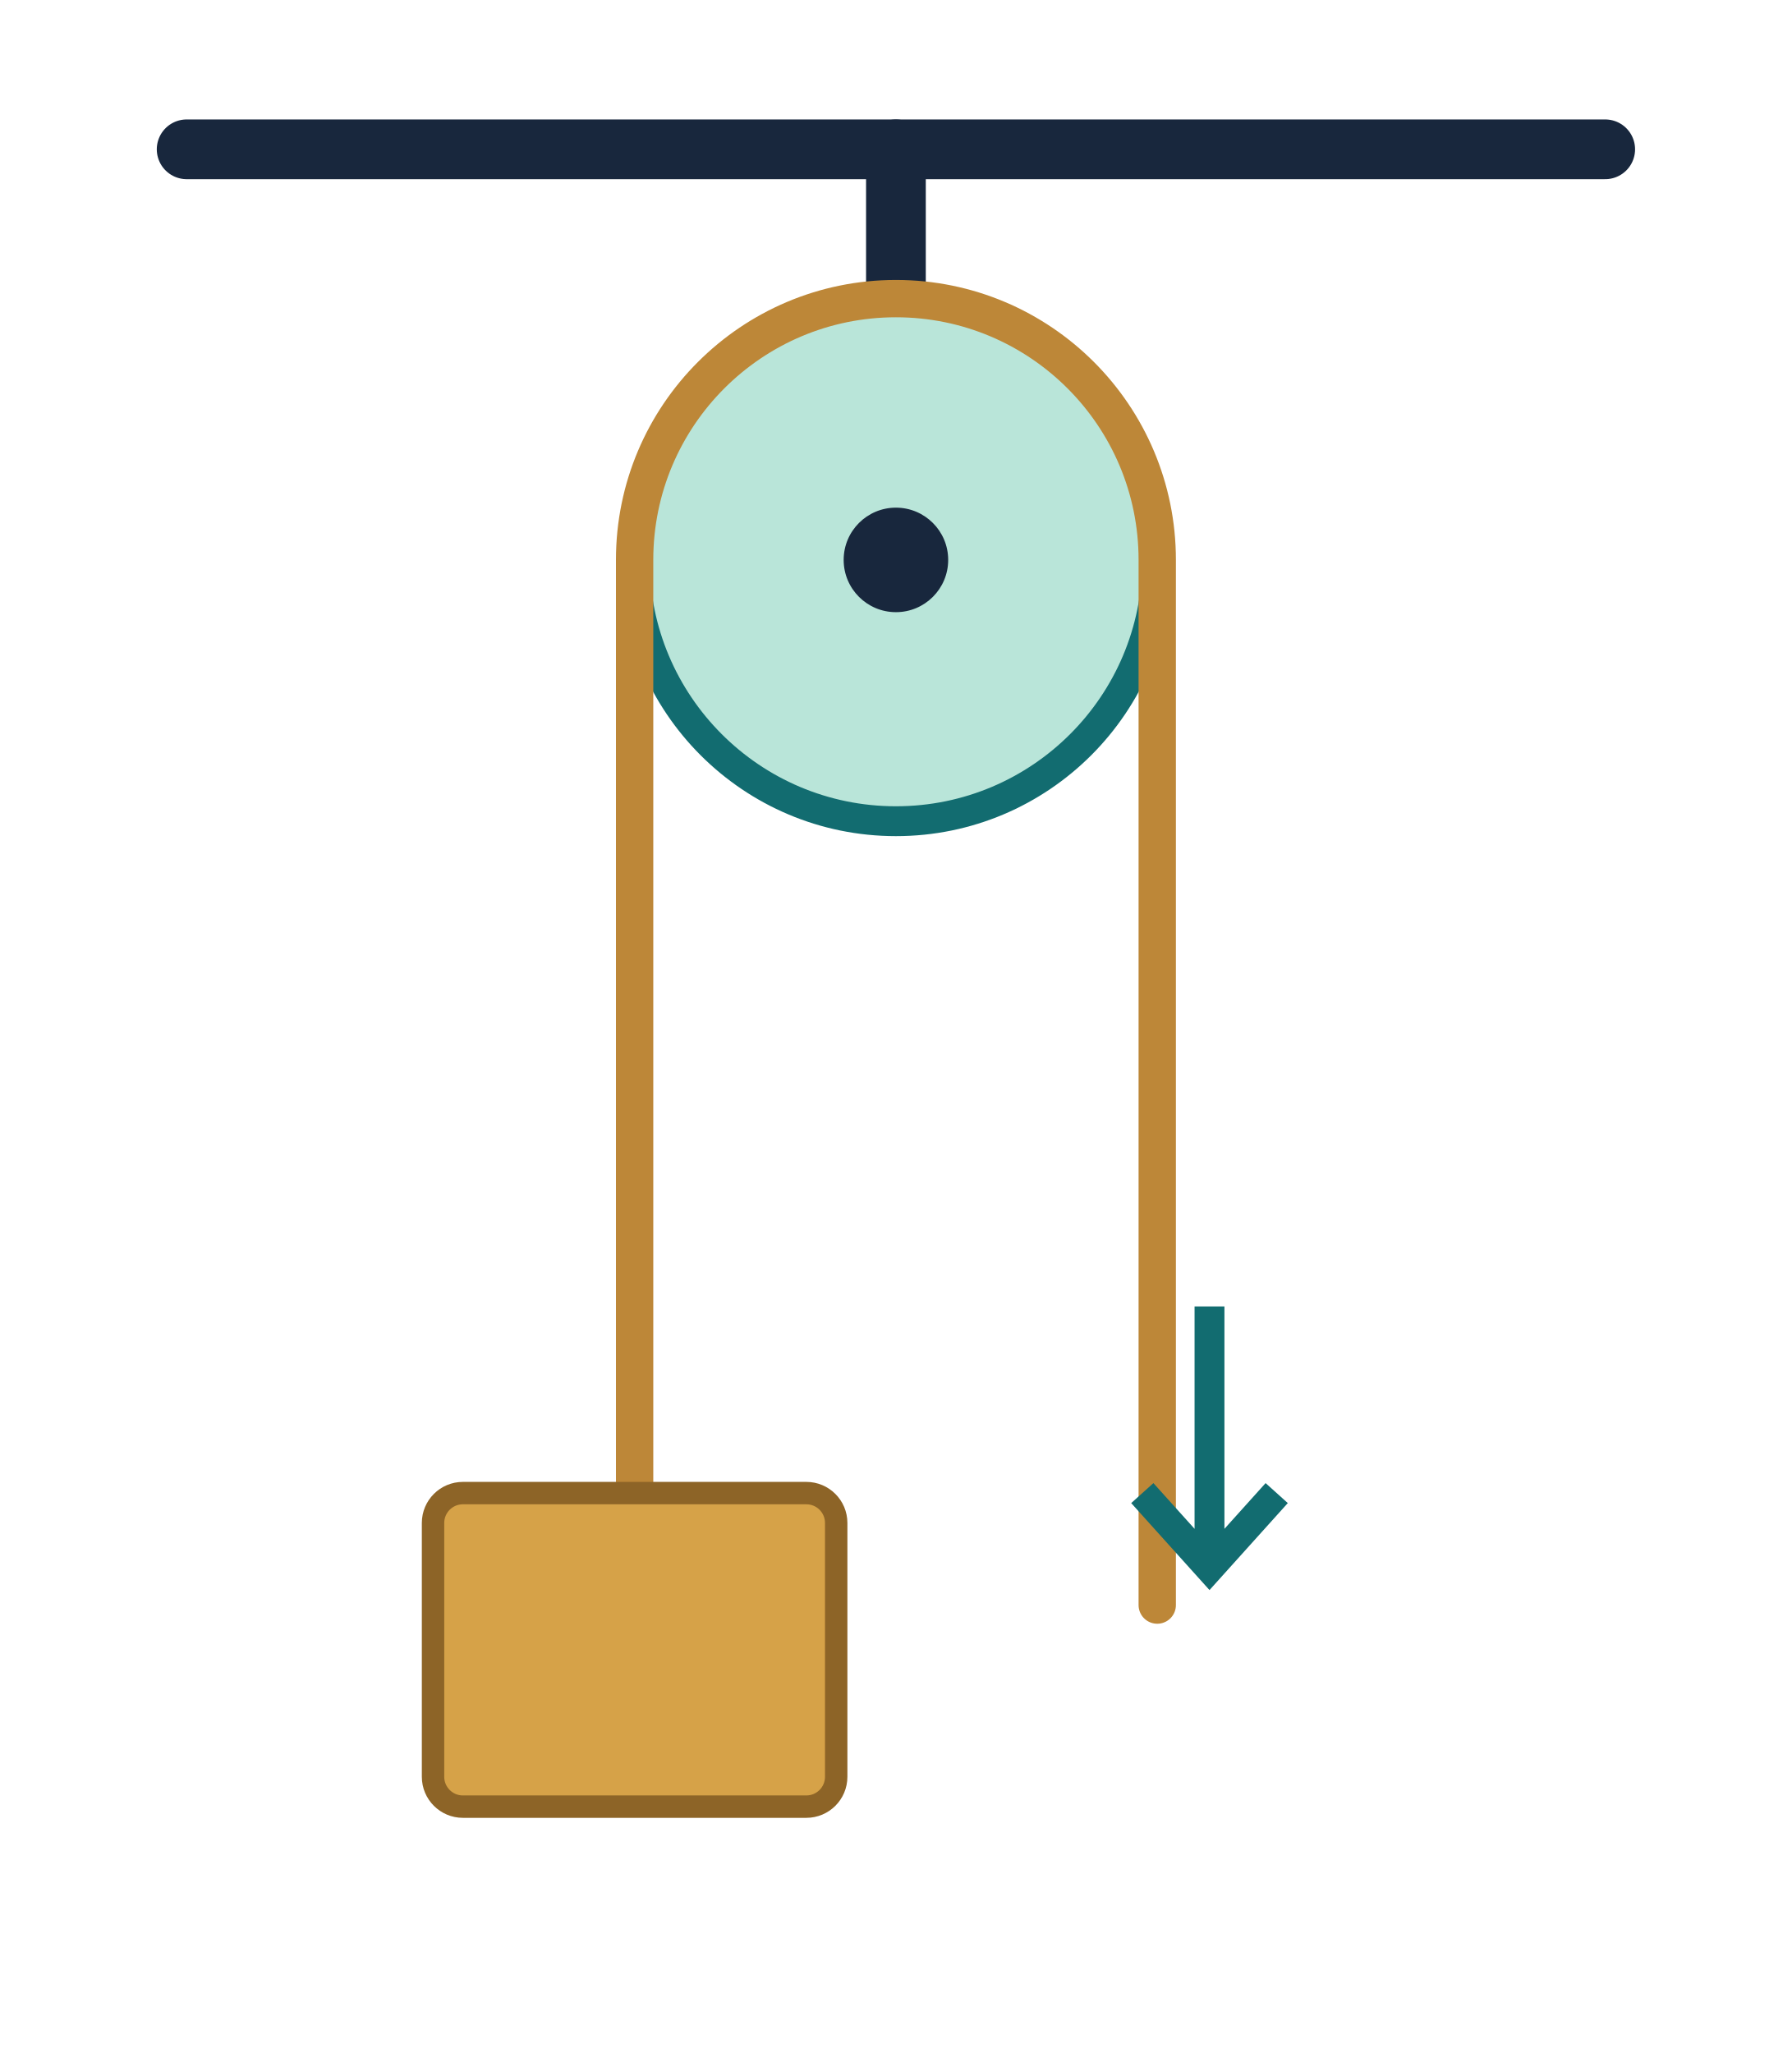
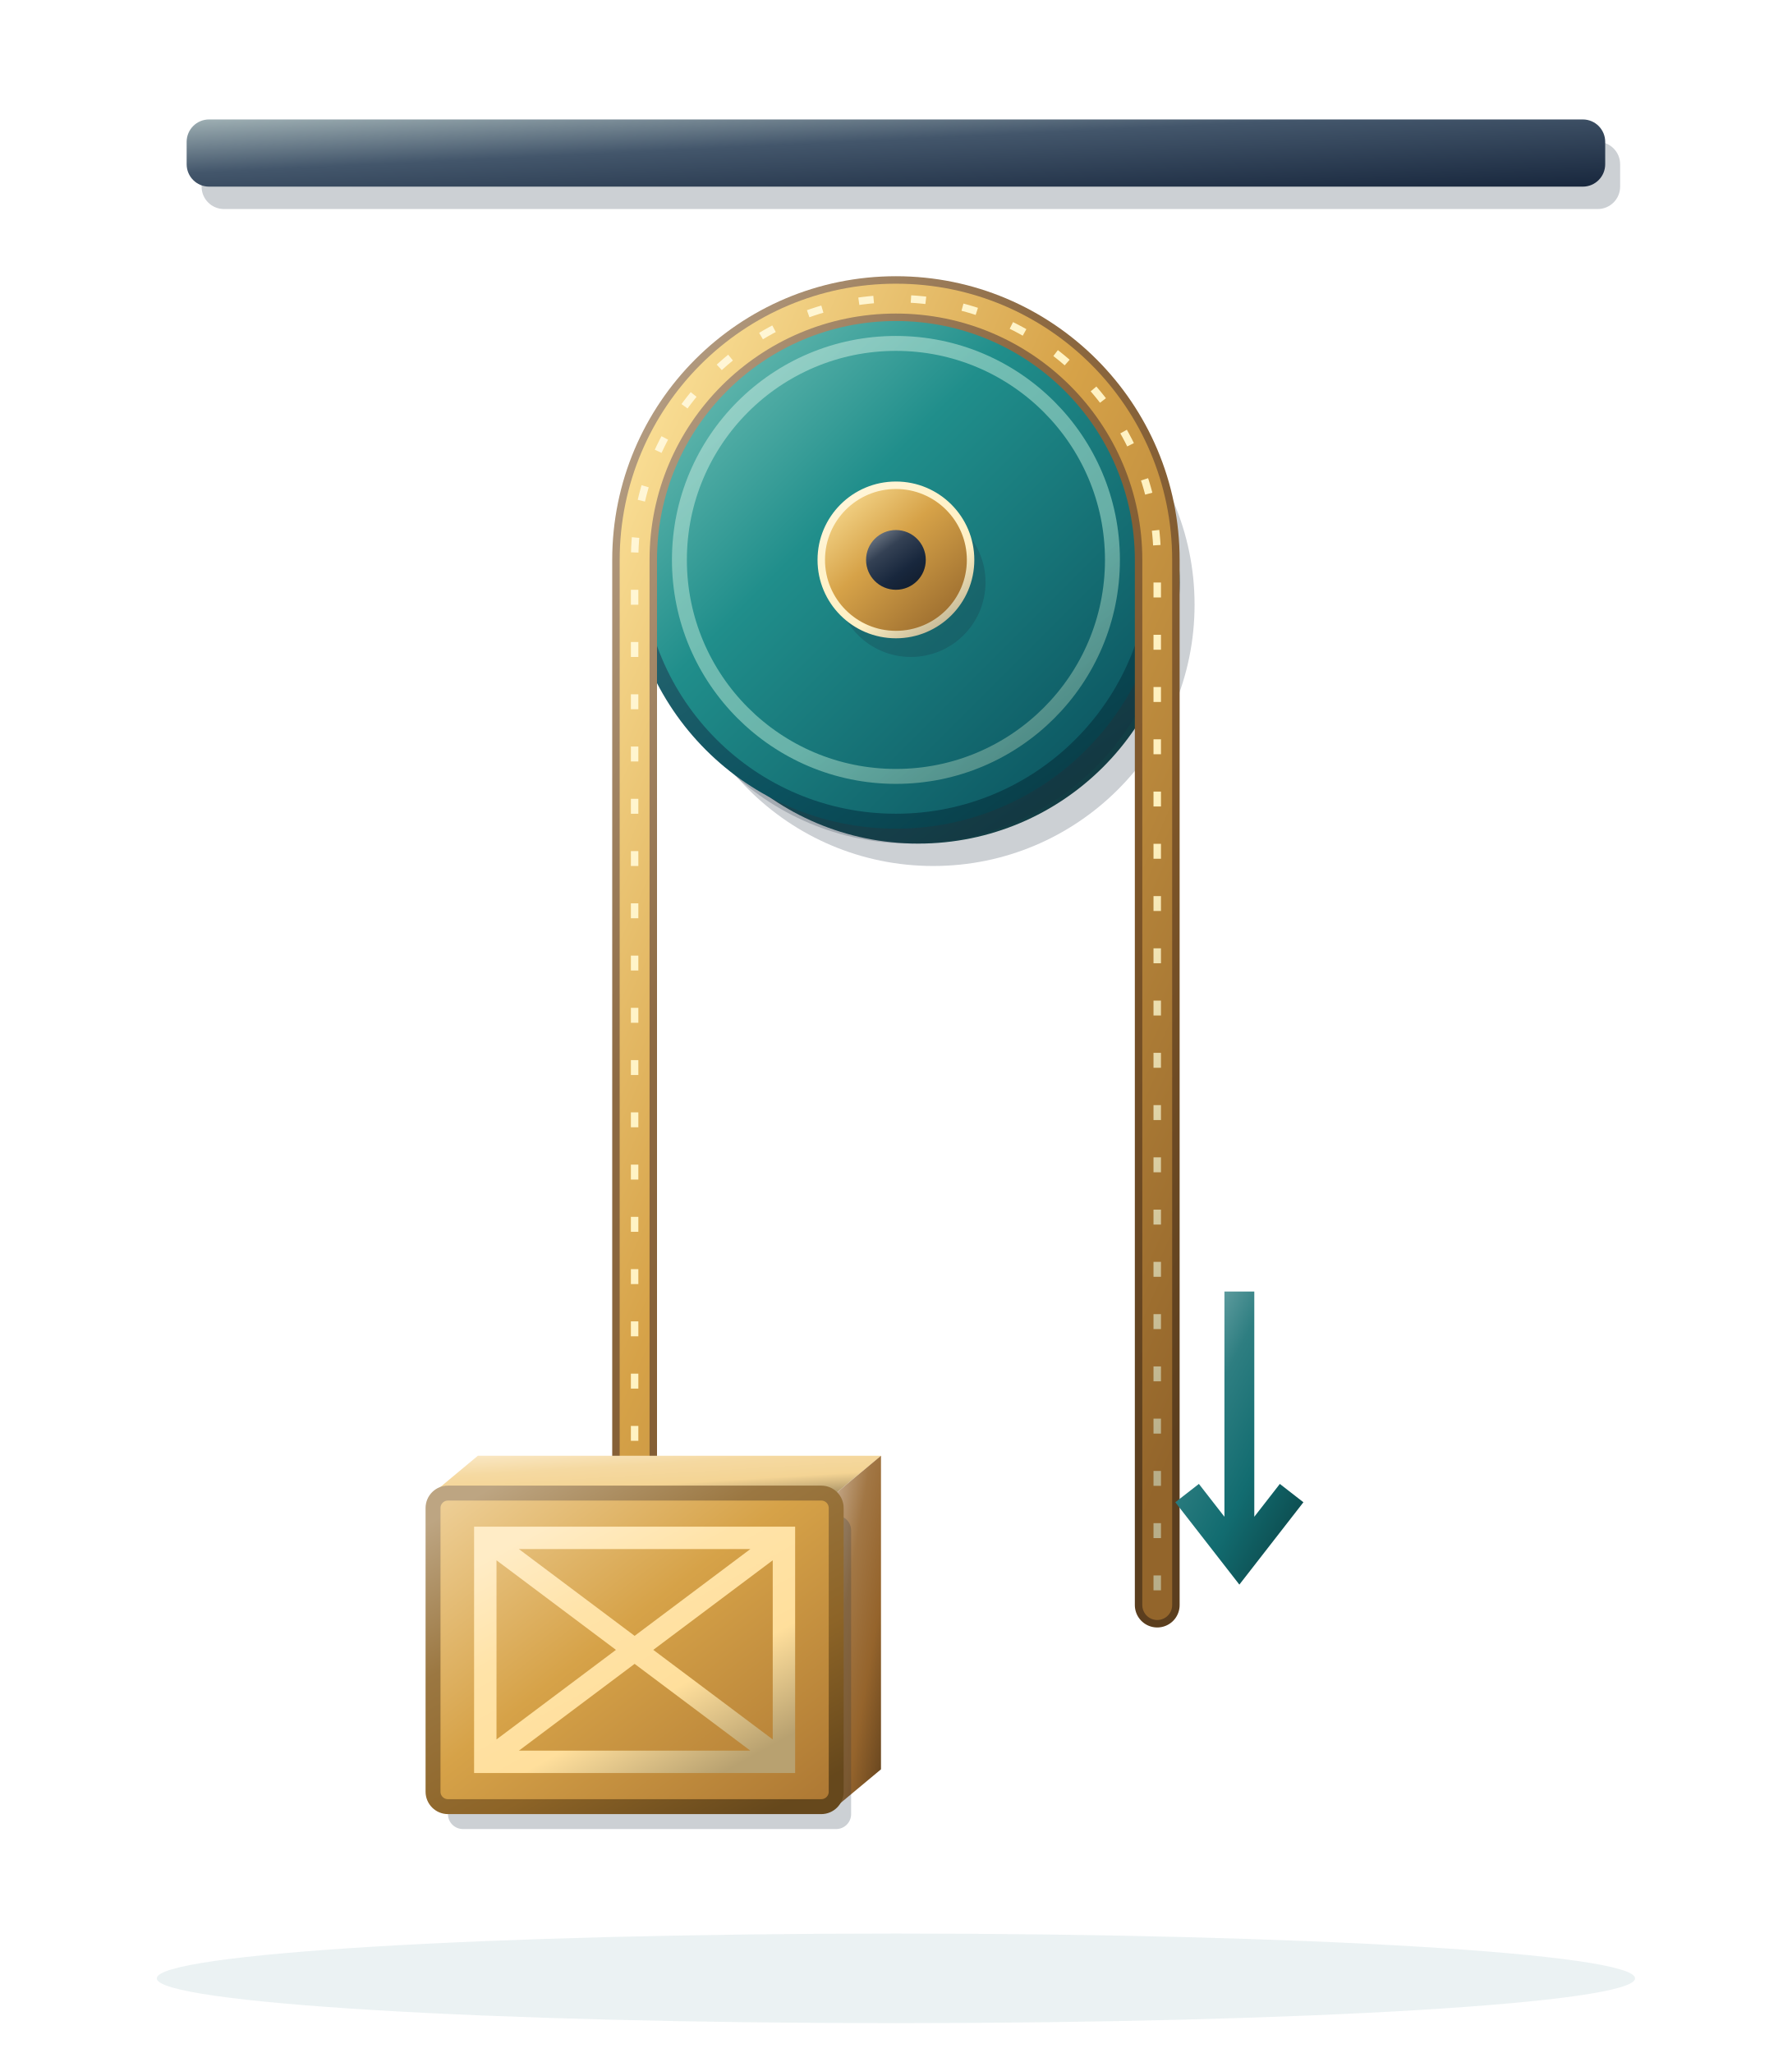
<svg xmlns="http://www.w3.org/2000/svg" viewBox="0 0 240 275">
-   <style>.rope{fill:none;stroke:#bd8738;stroke-width:5;stroke-linecap:round}.frame{stroke:#18273D;stroke-width:8;stroke-linecap:round}.wheel{fill:#b9e5d9;stroke:#126C70;stroke-width:4}.axis{fill:#18273D}.load{fill:#D6A248;stroke:#8d6427;stroke-width:3}</style>
-   <path class="frame" d="M25 20h190" />
-   <path class="frame" d="M120 20v18" />
-   <circle class="wheel" cx="120" cy="75" r="35" />
-   <path class="rope" d="M85 200V75a35 35 0 0 1 70 0v140" />
-   <circle class="axis" cx="120" cy="75" r="7" />
-   <rect class="load" x="58" y="200" width="54" height="42" rx="4" />
-   <path d="M162 175v35m-9-10 9 10 9-10" stroke="#126C70" stroke-width="4" fill="none" />
+   <defs>
+     <linearGradient id="asset-units-fixed-system-svg-m0" x1="12%" y1="0%" x2="86%" y2="100%">
+       <stop offset="0%" stop-color="#78979c" />
+       <stop offset="32%" stop-color="#326169" />
+       <stop offset="68%" stop-color="#164b54" />
+       <stop offset="100%" stop-color="#10363c" />
+     </linearGradient>
+     <linearGradient id="asset-units-fixed-system-svg-m1" x1="12%" y1="0%" x2="86%" y2="100%">
+       <stop offset="0%" stop-color="#719aa2" />
+       <stop offset="32%" stop-color="#286671" />
+       <stop offset="68%" stop-color="#0b515e" />
+       <stop offset="100%" stop-color="#083a44" />
+     </linearGradient>
+     <linearGradient id="asset-units-fixed-system-svg-m2" x1="12%" y1="0%" x2="86%" y2="100%">
+       <stop offset="0%" stop-color="#c6e8df" />
+       <stop offset="32%" stop-color="#a9ddce" />
+       <stop offset="68%" stop-color="#9dd8c7" />
+       <stop offset="100%" stop-color="#719c8f" />
+     </linearGradient>
+     <linearGradient id="asset-units-fixed-system-svg-m3" x1="12%" y1="0%" x2="86%" y2="100%">
+       <stop offset="0%" stop-color="#fff6dd" />
+       <stop offset="32%" stop-color="#fff2cb" />
+       <stop offset="68%" stop-color="#fff0c4" />
+       <stop offset="100%" stop-color="#b8ad8d" />
+     </linearGradient>
+     <linearGradient id="asset-units-fixed-system-svg-m4" x1="12%" y1="0%" x2="86%" y2="100%">
+       <stop offset="0%" stop-color="#79828e" />
+       <stop offset="32%" stop-color="#344154" />
+       <stop offset="68%" stop-color="#18273D" />
+       <stop offset="100%" stop-color="#111c2c" />
+     </linearGradient>
+     <linearGradient id="asset-units-fixed-system-svg-m5" x1="12%" y1="0%" x2="86%" y2="100%">
+       <stop offset="0%" stop-color="#b49d83" />
+       <stop offset="32%" stop-color="#8d6a43" />
+       <stop offset="68%" stop-color="#7e5629" />
+       <stop offset="100%" stop-color="#5b3e1e" />
+     </linearGradient>
+     <linearGradient id="asset-units-fixed-system-svg-m6" x1="12%" y1="0%" x2="86%" y2="100%">
+       <stop offset="0%" stop-color="#fff7d9" />
+       <stop offset="32%" stop-color="#fff3c6" />
+       <stop offset="68%" stop-color="#fff1be" />
+       <stop offset="100%" stop-color="#b8ae89" />
+     </linearGradient>
+     <linearGradient id="asset-units-fixed-system-svg-m7" x1="12%" y1="0%" x2="86%" y2="100%">
+       <stop offset="0%" stop-color="#f9e6c1" />
+       <stop offset="32%" stop-color="#f5d9a1" />
+       <stop offset="68%" stop-color="#f4d494" />
+       <stop offset="100%" stop-color="#b0996b" />
+     </linearGradient>
+     <linearGradient id="asset-units-fixed-system-svg-m8" x1="12%" y1="0%" x2="86%" y2="100%">
+       <stop offset="0%" stop-color="#c2a585" />
+       <stop offset="32%" stop-color="#a27745" />
+       <stop offset="68%" stop-color="#95642c" />
+       <stop offset="100%" stop-color="#6b4820" />
+     </linearGradient>
+     <linearGradient id="asset-units-fixed-system-svg-m9" x1="12%" y1="0%" x2="86%" y2="100%">
+       <stop offset="0%" stop-color="#bda582" />
+       <stop offset="32%" stop-color="#9b7741" />
+       <stop offset="68%" stop-color="#8d6427" />
+       <stop offset="100%" stop-color="#66481c" />
+     </linearGradient>
+     <linearGradient id="asset-units-fixed-system-svg-m10" x1="12%" y1="0%" x2="86%" y2="100%">
+       <stop offset="0%" stop-color="#ffecc6" />
+       <stop offset="32%" stop-color="#ffe3a8" />
+       <stop offset="68%" stop-color="#ffdf9c" />
+       <stop offset="100%" stop-color="#b8a170" />
+     </linearGradient>
+     <linearGradient id="asset-units-fixed-system-svg-m11" x1="12%" y1="0%" x2="86%" y2="100%">
+       <stop offset="0%" stop-color="#76aaac" />
+       <stop offset="32%" stop-color="#2e7e81" />
+       <stop offset="68%" stop-color="#126C70" />
+       <stop offset="100%" stop-color="#0d4e51" />
+     </linearGradient>
+   </defs>
+   <defs>
+     <linearGradient id="teal" x2="1" y2="1">
+       <stop stop-color="#86cec1" />
+       <stop offset=".4" stop-color="#208e8b" />
+       <stop offset="1" stop-color="#084a58" />
+     </linearGradient>
+     <linearGradient id="gold" x2=".9" y2="1">
+       <stop stop-color="#ffe7a0" />
+       <stop offset=".45" stop-color="#D6A248" />
+       <stop offset="1" stop-color="#93652b" />
+     </linearGradient>
+     <linearGradient id="metal" x2="1" y2="1">
+       <stop stop-color="#9eafb3" />
+       <stop offset=".4" stop-color="#43566b" />
+       <stop offset="1" stop-color="#18273D" />
+     </linearGradient>
+     <linearGradient id="wood" x2="1" y2="1">
+       <stop stop-color="#efd19a" />
+       <stop offset=".45" stop-color="#D6A248" />
+       <stop offset="1" stop-color="#ac7733" />
+     </linearGradient>
+   </defs>
+   <ellipse cx="120" cy="265" rx="99" ry="6" fill="#126c7015" />
+   <rect x="25" y="16" rx="3" width="190" height="9" transform="translate(2 3)" fill="#18273d" opacity=".22" pointer-events="none" />
+   <rect x="25" y="16" width="190" height="9" rx="3" fill="url(#metal)" />
+   <path d="M120 23v18" stroke="url(#metal)" stroke-width="7" />
+   <circle cx="123" cy="78" r="35" transform="translate(2 3)" fill="#18273d" opacity=".22" pointer-events="none" />
+   <circle cx="123" cy="78" r="35" fill="url(#asset-units-fixed-system-svg-m0)" />
+   <circle cx="120" cy="75" r="35" transform="translate(2 3)" fill="#18273d" opacity=".22" pointer-events="none" />
+   <circle cx="120" cy="75" r="35" fill="url(#teal)" stroke="url(#asset-units-fixed-system-svg-m1)" stroke-width="2" />
+   <circle cx="120" cy="75" r="29" fill="none" stroke="url(#asset-units-fixed-system-svg-m2)" stroke-opacity=".6" stroke-width="2" />
+   <circle cx="120" cy="75" r="10" transform="translate(2 3)" fill="#18273d" opacity=".22" pointer-events="none" />
+   <circle cx="120" cy="75" r="10" fill="url(#gold)" stroke="url(#asset-units-fixed-system-svg-m3)" stroke-width="1" />
+   <circle cx="120" cy="75" r="4" fill="url(#asset-units-fixed-system-svg-m4)" />
+   <path d="M85 200V75a35 35 0 0 1 70 0v140" fill="none" stroke="url(#asset-units-fixed-system-svg-m5)" stroke-width="6" stroke-linecap="round" />
+   <path d="M85 200V75a35 35 0 0 1 70 0v140" fill="none" stroke="url(#gold)" stroke-width="4" stroke-linecap="round" />
+   <path d="M85 200V75a35 35 0 0 1 70 0v140" fill="none" stroke="url(#asset-units-fixed-system-svg-m6)" stroke-width="1" stroke-dasharray="2 5" />
+   <path d="M58 200l6-5h54l-6 5z" fill="url(#asset-units-fixed-system-svg-m7)" />
+   <path d="M112 200l6-5v42l-6 5z" fill="url(#asset-units-fixed-system-svg-m8)" />
+   <rect x="58" y="200" rx="2" width="54" height="42" transform="translate(2 3)" fill="#18273d" opacity=".22" pointer-events="none" />
+   <rect x="58" y="200" width="54" height="42" rx="2" fill="url(#wood)" stroke="url(#asset-units-fixed-system-svg-m9)" stroke-width="2" />
+   <path d="M65 206h40v30h-40zM65 206l40 30m-40 0 40-30" fill="none" stroke="url(#asset-units-fixed-system-svg-m10)" stroke-width="3" />
+   <path d="M166 173v36m-7-9 7 9 7-9" stroke="url(#asset-units-fixed-system-svg-m11)" stroke-width="4" fill="none" />
</svg>
